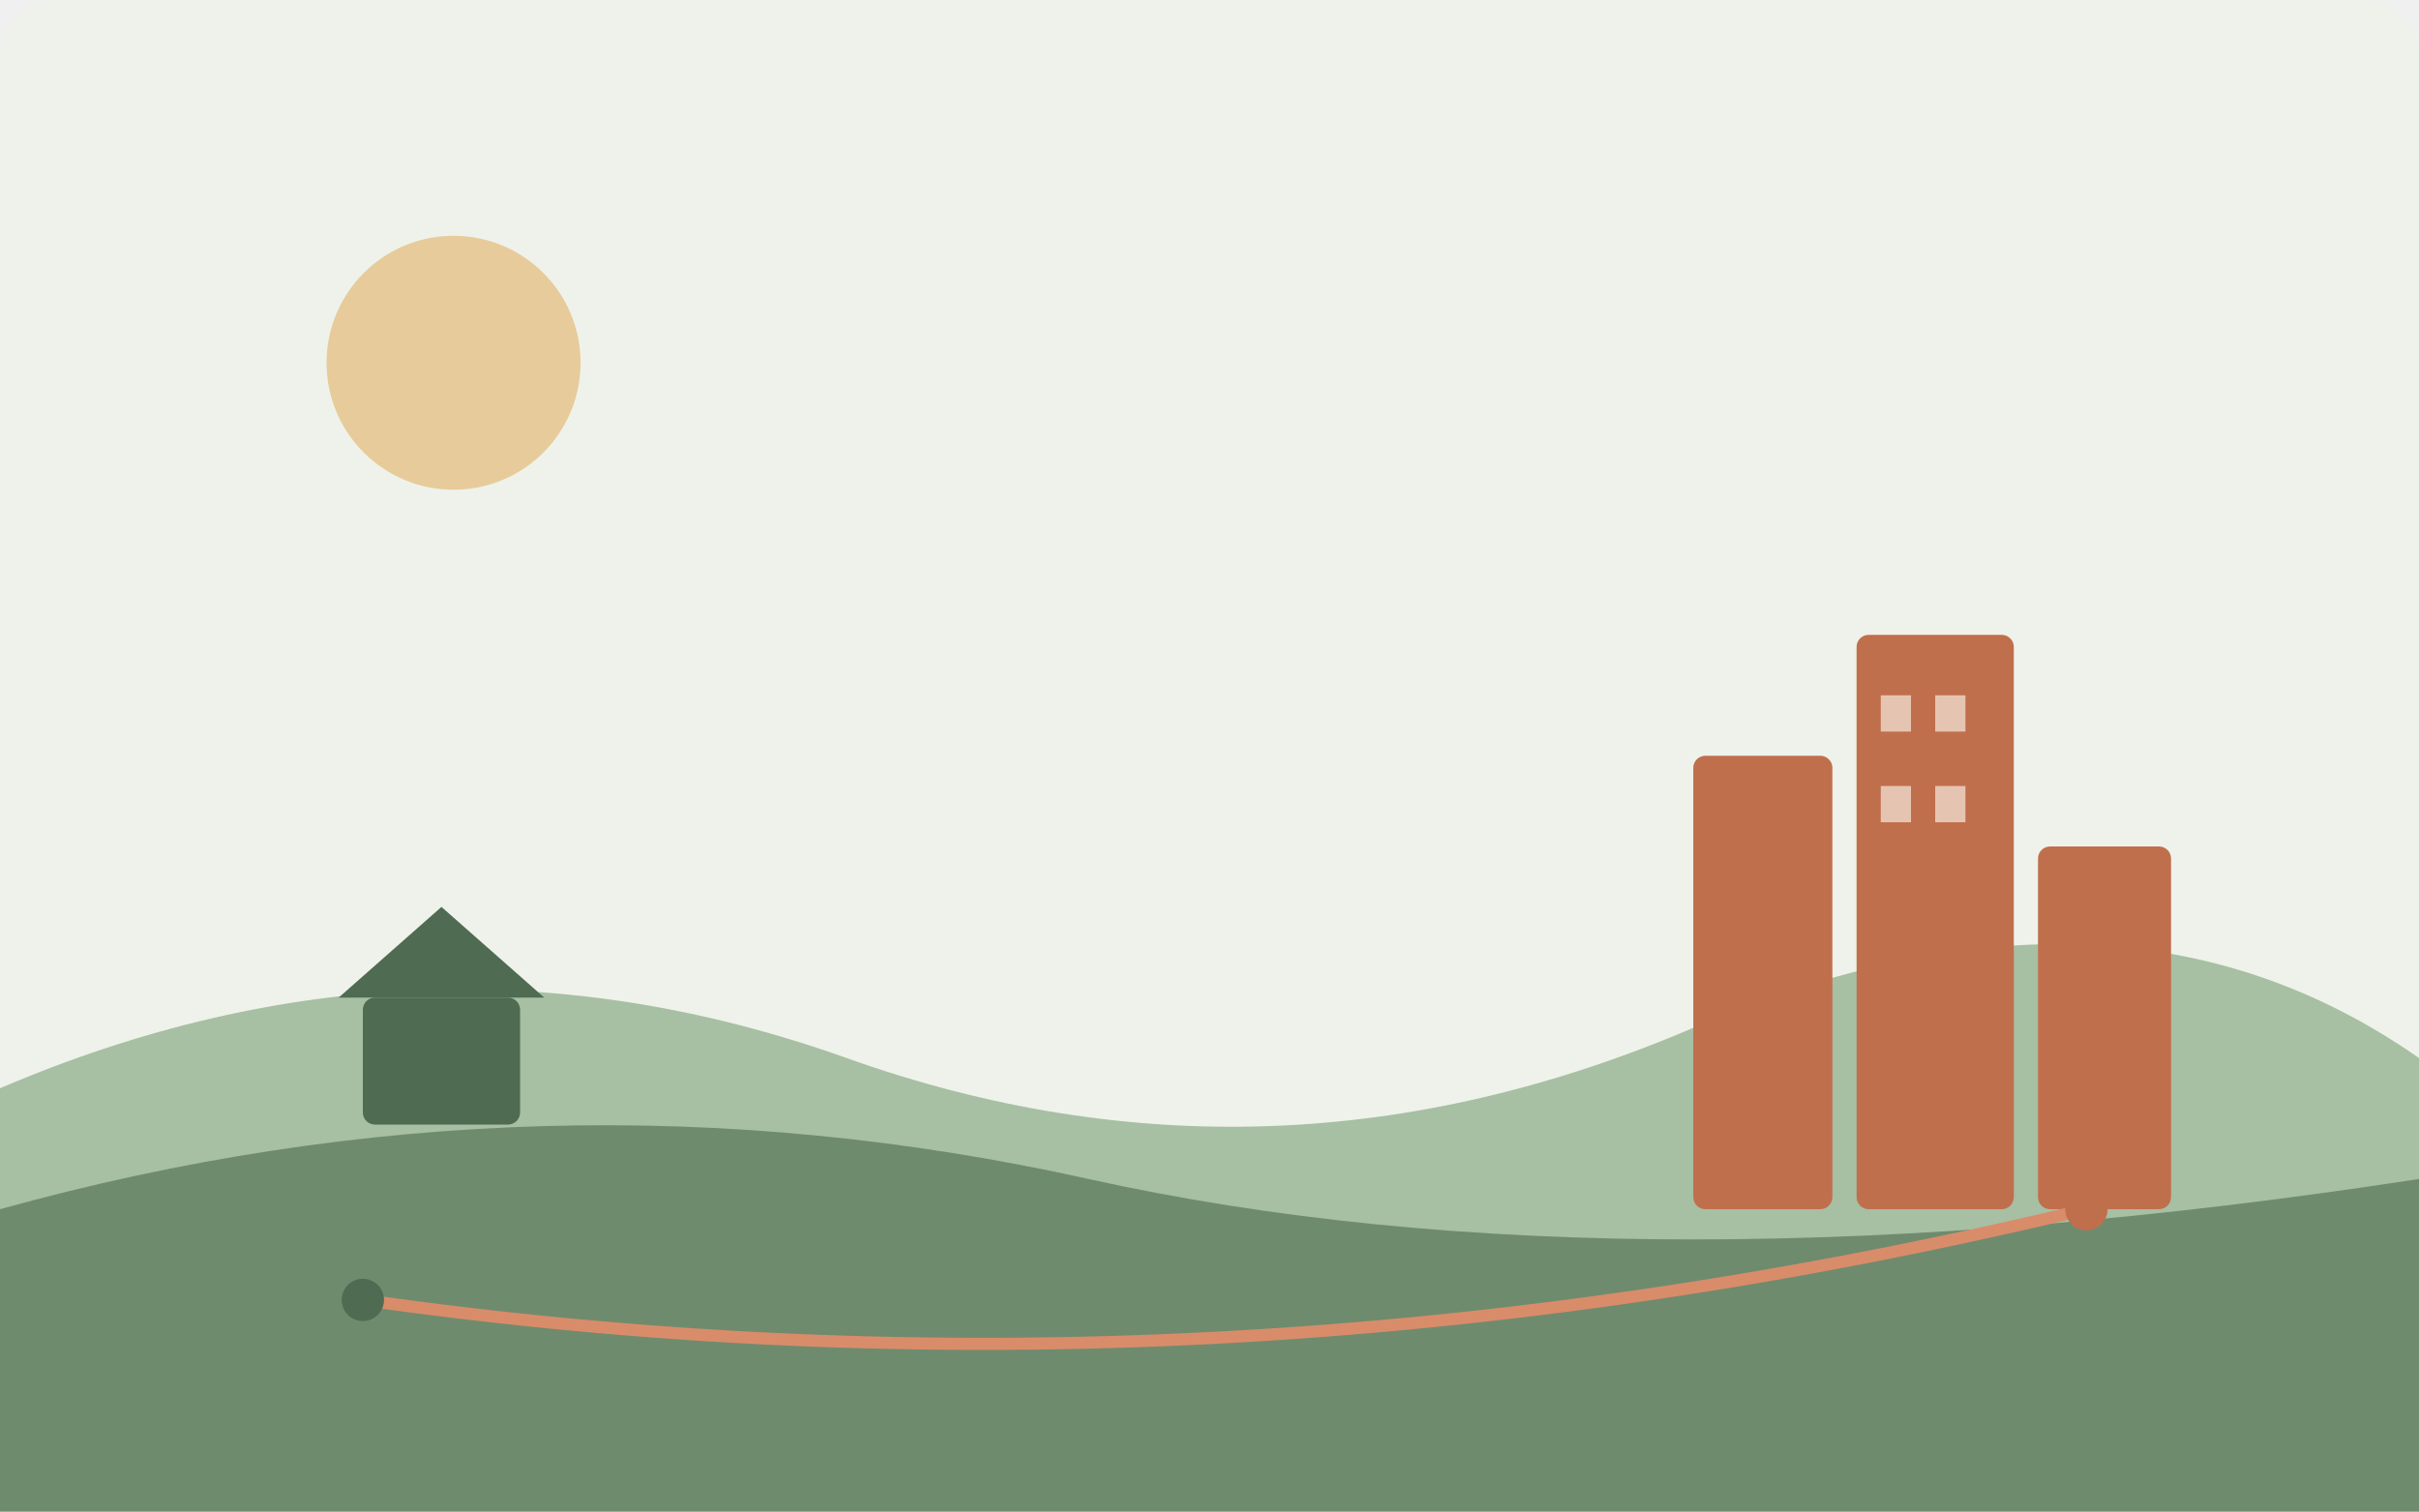
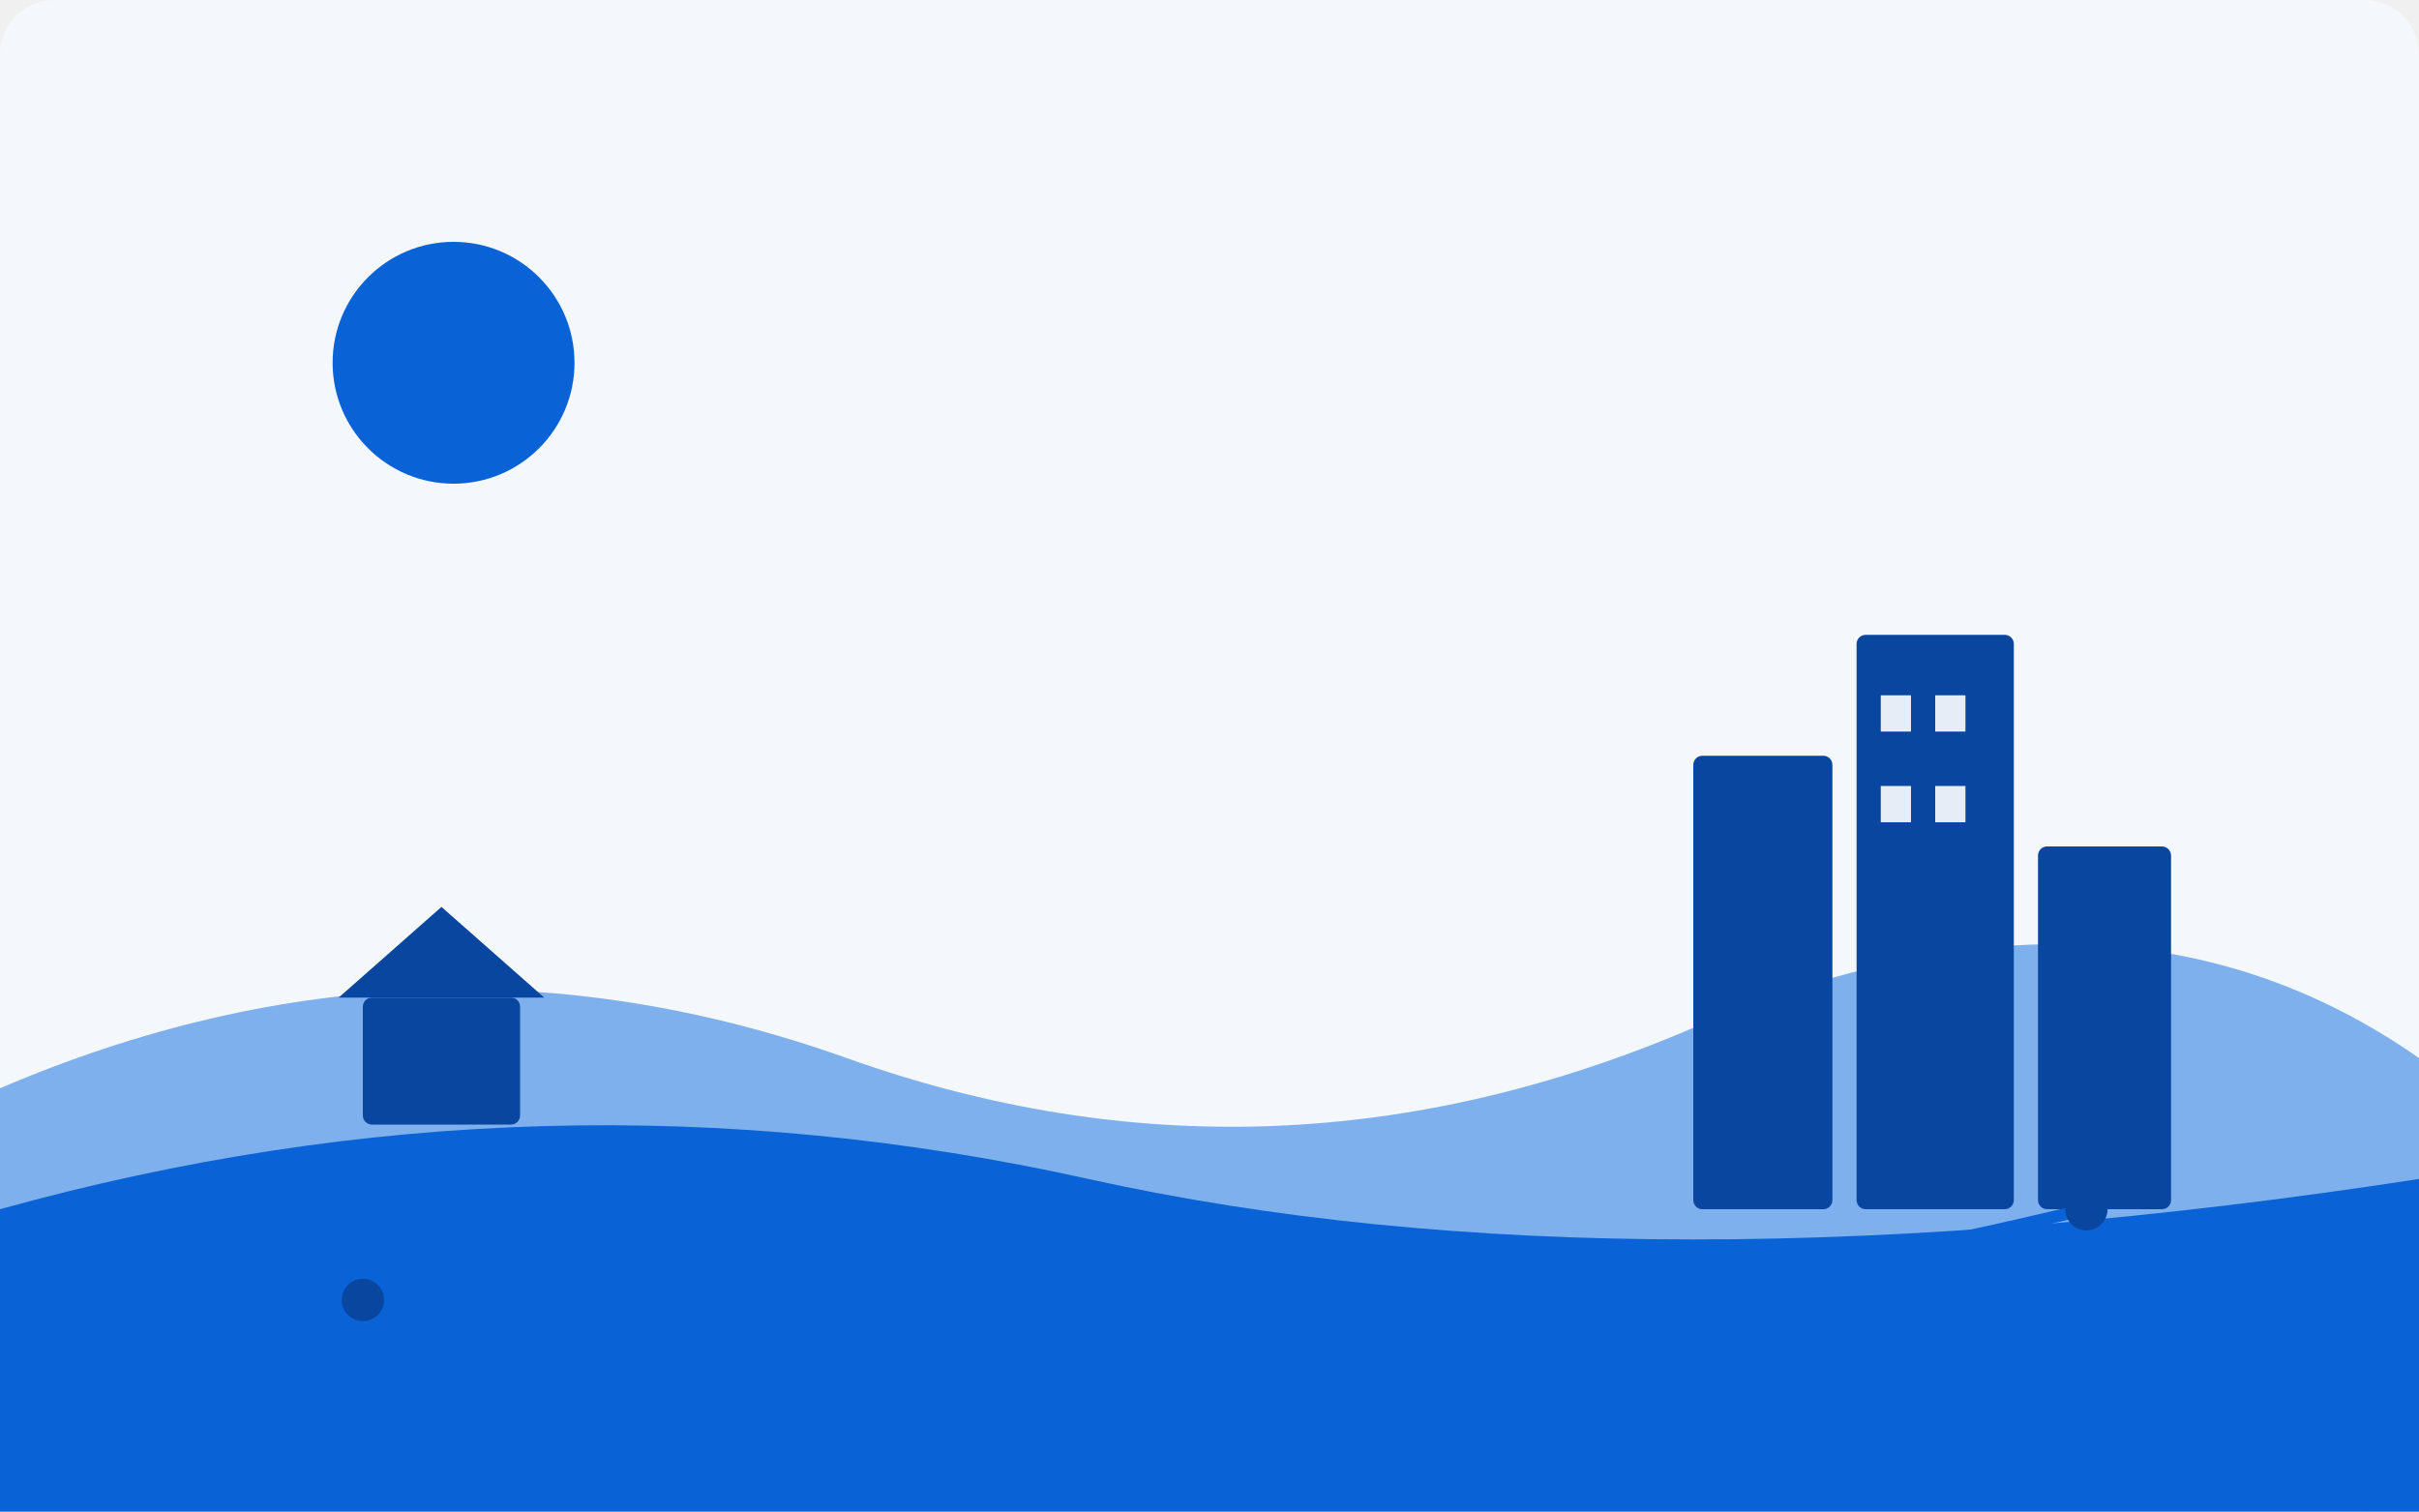
<svg xmlns="http://www.w3.org/2000/svg" viewBox="0 0 800 500" role="img" aria-label="地方から都市への時間軸">
-   <rect width="800" height="500" rx="18" fill="#eef2ea" />
-   <circle cx="150" cy="120" r="42" fill="#e6c48c" opacity=".85" />
-   <path d="M0 360 Q140 300 280 350 T560 340 T800 350 L800 500 L0 500 Z" fill="#a7bfa2" />
-   <path d="M0 400 Q180 350 360 390 T800 390 L800 500 L0 500 Z" fill="#6f8b6e" />
-   <g fill="#4f6b52">
-     <rect x="120" y="330" width="52" height="42" rx="4" />
+   <rect width="800" height="500" rx="18" fill="#f4f8fd" />
+   <circle cx="150" cy="120" r="40" fill="#0a63d6" />
+   <path d="M0 360 Q140 300 280 350 T560 340 T800 350 L800 500 L0 500 Z" fill="#7fb0ee" />
+   <path d="M0 400 Q180 350 360 390 T800 390 L800 500 L0 500 Z" fill="#0a63d6" />
+   <g fill="#0846a0">
+     <rect x="120" y="330" width="52" height="42" rx="3" />
    <path d="M112 330 L146 300 L180 330 Z" />
  </g>
-   <g fill="#c06f4c">
-     <rect x="560" y="250" width="46" height="150" rx="4" />
-     <rect x="614" y="210" width="52" height="190" rx="4" />
-     <rect x="674" y="280" width="44" height="120" rx="4" />
+   <g fill="#0846a0">
+     <rect x="560" y="250" width="46" height="150" rx="3" />
+     <rect x="614" y="210" width="52" height="190" rx="3" />
+     <rect x="674" y="280" width="44" height="120" rx="3" />
  </g>
-   <g fill="#f7e8dd" opacity=".7">
+   <g fill="#ffffff" opacity=".9">
    <rect x="622" y="230" width="10" height="12" />
    <rect x="640" y="230" width="10" height="12" />
    <rect x="622" y="260" width="10" height="12" />
    <rect x="640" y="260" width="10" height="12" />
  </g>
-   <path d="M120 430 Q400 470 690 400" fill="none" stroke="#d98c6a" stroke-width="4" stroke-linecap="round" />
-   <circle cx="120" cy="430" r="7" fill="#4f6b52" />
-   <circle cx="690" cy="400" r="7" fill="#c06f4c" />
+   <path d="M120 430 Q400 470 690 400" fill="none" stroke="#0a63d6" stroke-width="4" stroke-linecap="round" />
+   <circle cx="120" cy="430" r="7" fill="#0846a0" />
+   <circle cx="690" cy="400" r="7" fill="#0846a0" />
</svg>
